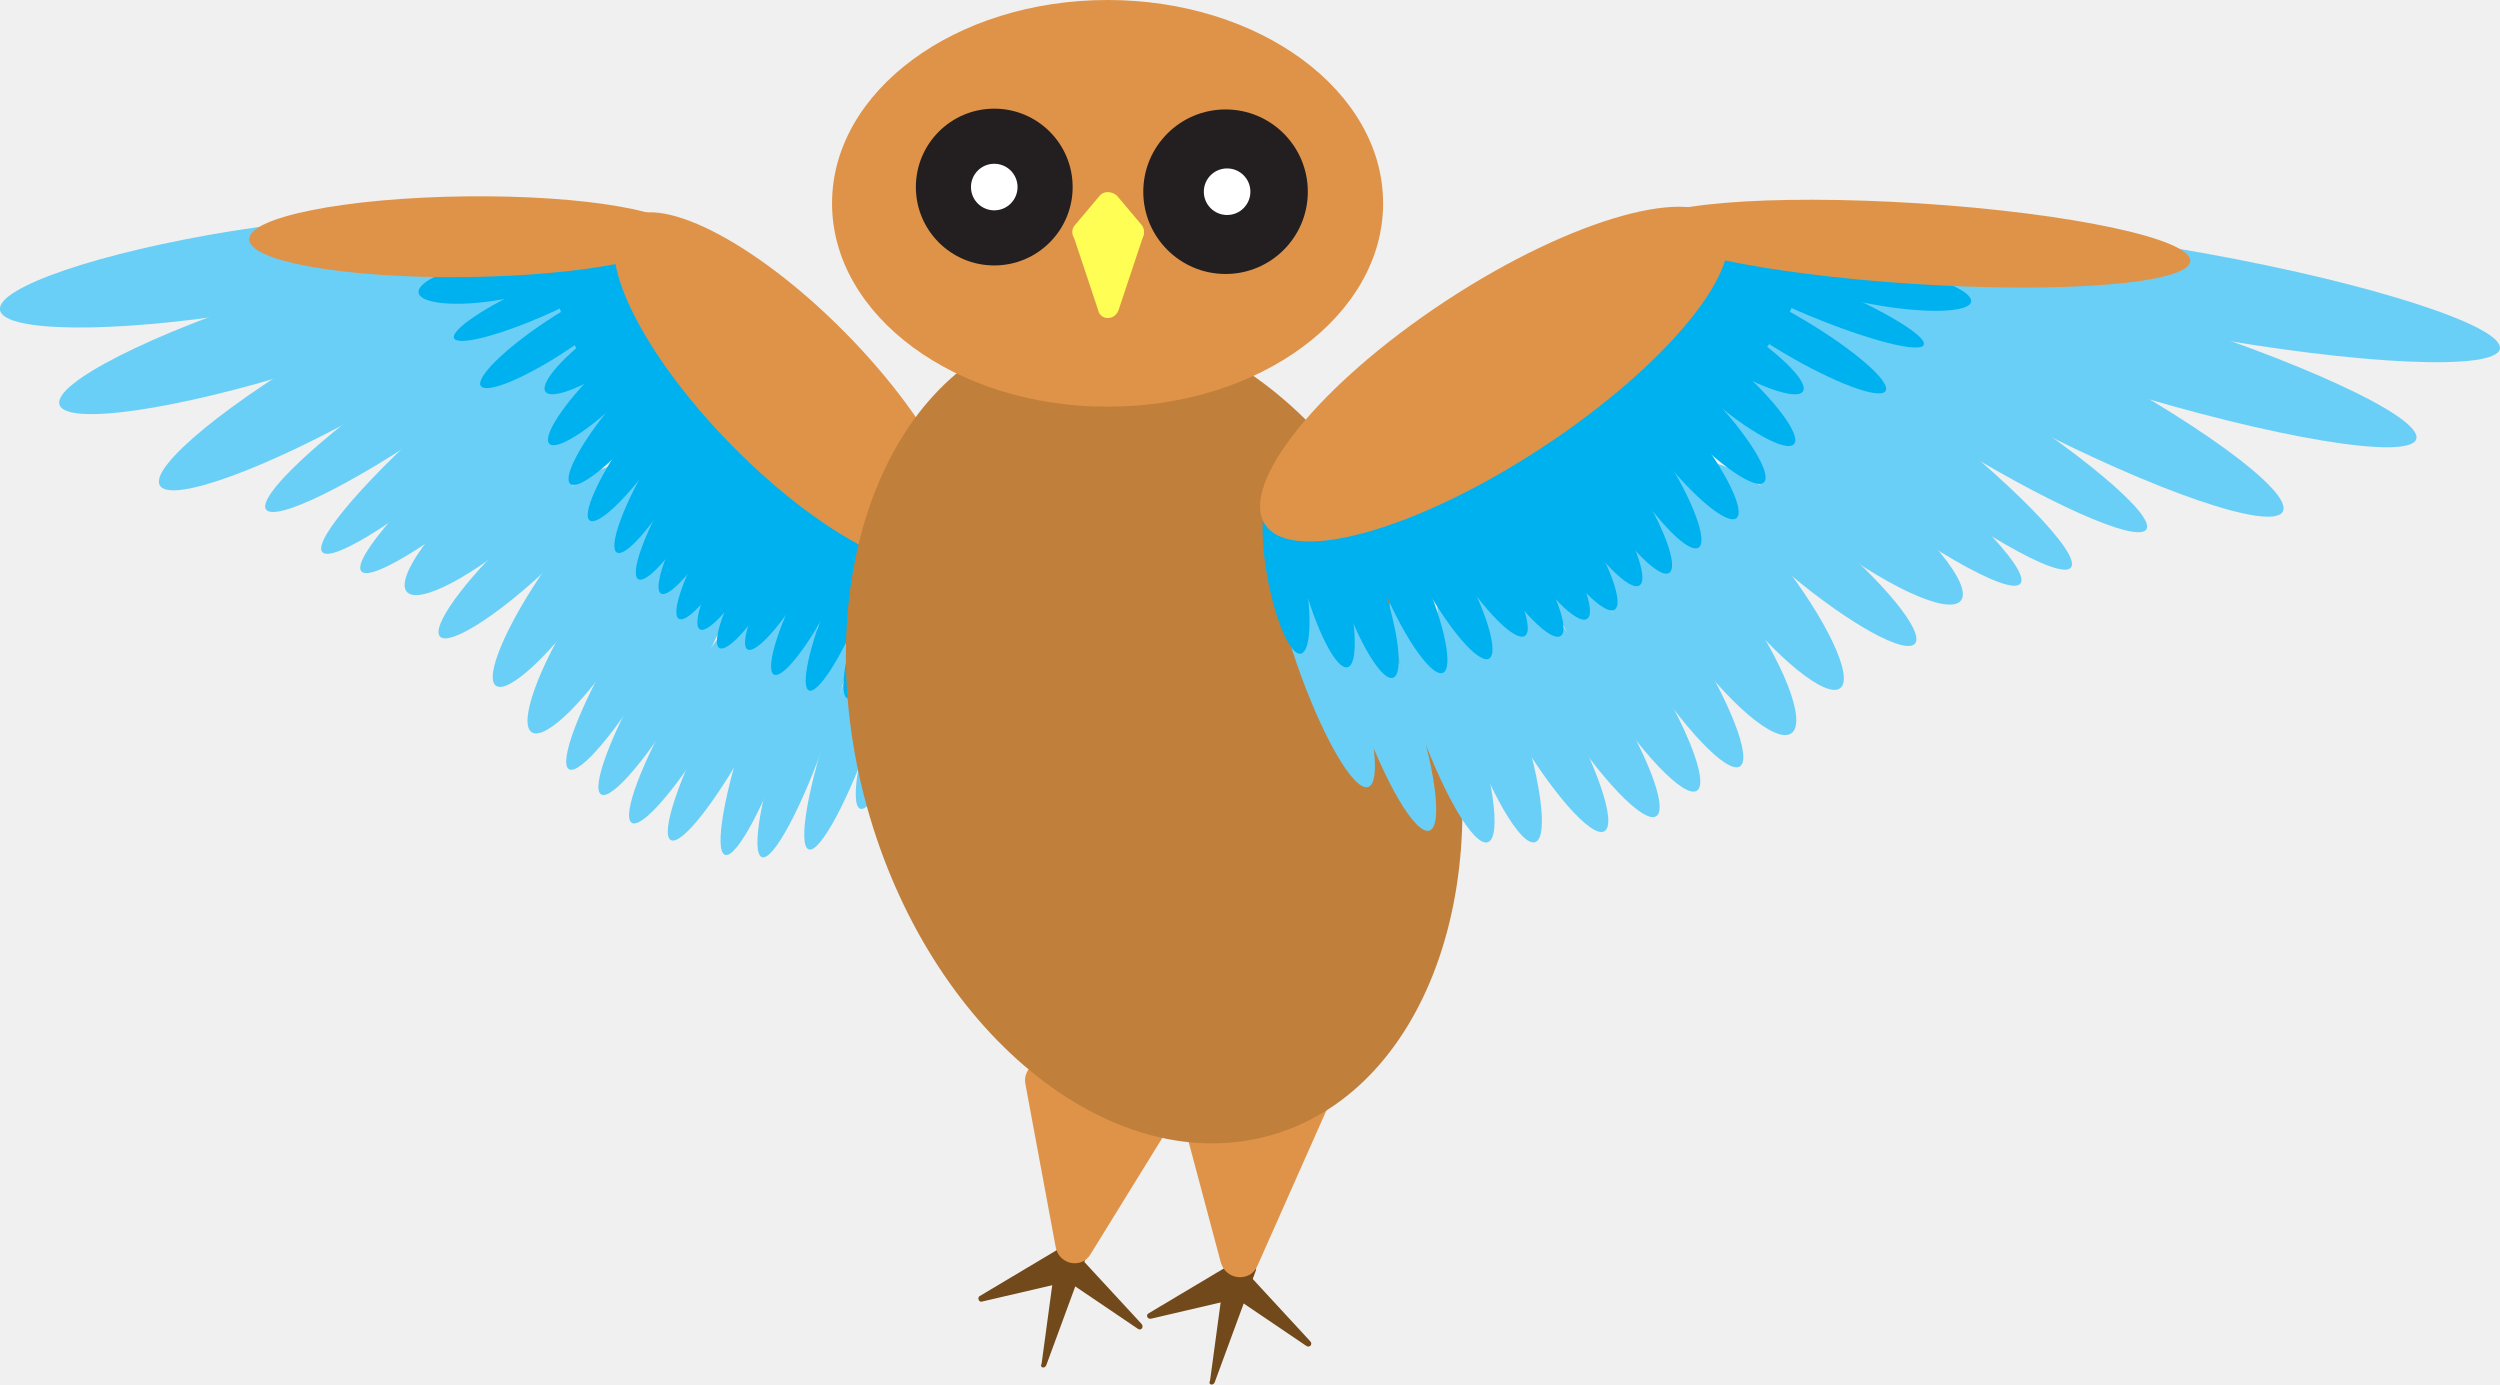
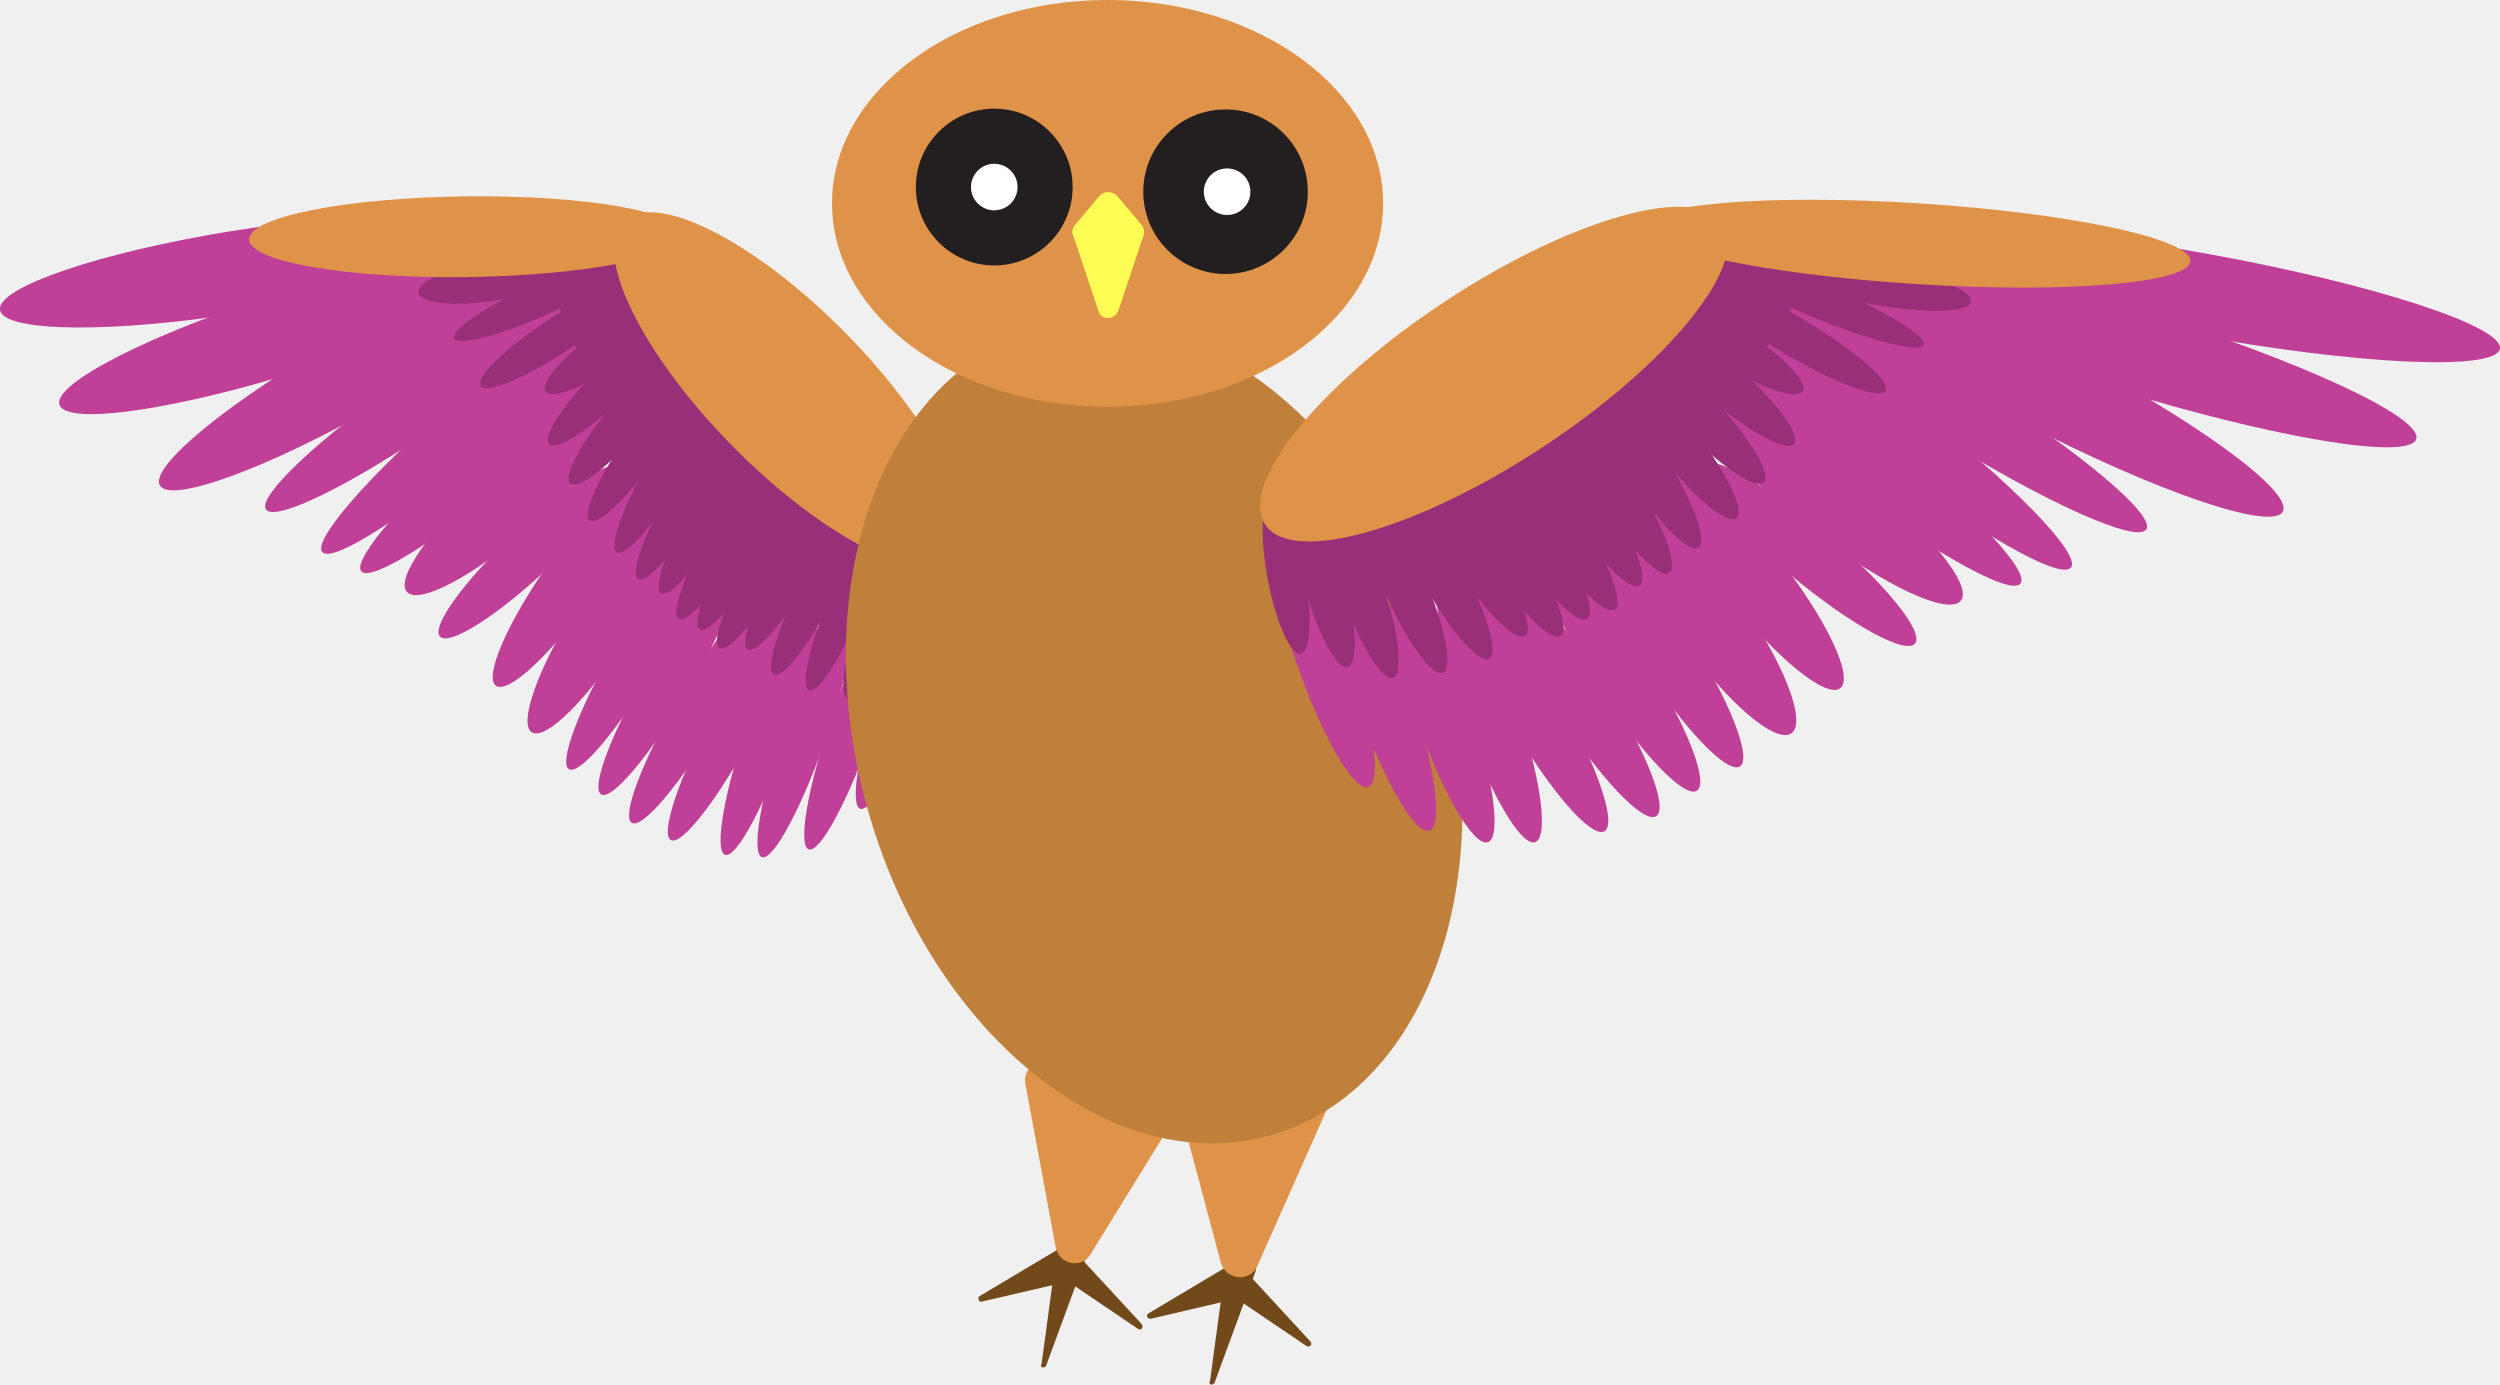
<svg xmlns="http://www.w3.org/2000/svg" version="1.1" x="0px" y="0px" viewBox="0 0 322.1 178.4" style="enable-background:new 0 0 322.1 178.4;" xml:space="preserve">
  <style type="text/css">
	.st0{fill:#71491A;}
	.st1{fill:#DF9348;}
- 	.st2{fill:#6ACFF6;}
- 	.st3{fill:#00B1F0;}
+ 	.st2{fill:#C04097;}
+ 	.st3{fill:#992F78;}
	.st4{fill:#C07F3B;}
	.st5{fill:#231F20;}
	.st6{fill:#FFFFFF;}
	.st7{fill:#FFFE54;}
</style>
  <g id="claws">
    <path class="st0" d="M134.8,175.9l5.3-14.4c0.1-0.2,0-0.4-0.2-0.5l-3.1-1.1c-0.2-0.1-0.5,0.1-0.5,0.3l-2.1,15.5   C133.9,176.2,134.6,176.4,134.8,175.9z" />
    <path class="st0" d="M126.5,167.7l12-2.8c0.2-0.1,0.4-0.3,0.3-0.5l-1.1-3.7c-0.1-0.3-0.4-0.4-0.6-0.2l-10.9,6.5   C125.9,167.2,126.1,167.8,126.5,167.7z" />
    <path class="st0" d="M147.1,170.6l-8.4-9.1c-0.2-0.2-0.5-0.2-0.6,0.1l-1.5,2.4c-0.1,0.2-0.1,0.4,0.1,0.5l9.9,6.7   C147,171.5,147.4,171,147.1,170.6z" />
    <path class="st0" d="M156.5,178.1l5.3-14.4c0.1-0.2,0-0.4-0.2-0.5l-3.1-1.1c-0.2-0.1-0.5,0.1-0.5,0.3l-2.1,15.5   C155.6,178.4,156.3,178.6,156.5,178.1z" />
    <path class="st0" d="M148.3,169.9l12-2.8c0.2-0.1,0.4-0.3,0.3-0.5l-1.1-3.7c-0.1-0.3-0.4-0.4-0.6-0.2l-10.9,6.5   C147.6,169.4,147.8,170,148.3,169.9z" />
    <path class="st0" d="M168.8,172.8l-8.4-9.1c-0.2-0.2-0.5-0.2-0.6,0.1l-1.5,2.4c-0.1,0.2-0.1,0.4,0.1,0.5l9.9,6.7   C168.7,173.7,169.2,173.2,168.8,172.8z" />
  </g>
  <g id="legs">
    <path class="st1" d="M140.5,161.6l10.8-17.5c0.9-1.4,0.1-3.3-1.5-3.7l-14.7-3.6c-1.7-0.4-3.3,1.1-3,2.8l3.9,21   C136.4,163,139.4,163.5,140.5,161.6z" />
    <path class="st1" d="M162,163.1l9.1-20.5c0.7-1.5-0.3-3.2-1.9-3.4l-15.2-2.1c-1.7-0.2-3.2,1.4-2.7,3.1l6,22.5   C158,165,161.1,165.2,162,163.1z" />
  </g>
  <g id="torso">
    <g id="back_wing_1_">
-       <g id="light_inner_copy">
+       <g id="light_inner_1_">
        <ellipse transform="matrix(0.3265 -0.9452 0.9452 0.3265 -4.2889 169.1712)" class="st2" cx="116.6" cy="87.6" rx="17.6" ry="2.8" />
        <ellipse transform="matrix(0.3265 -0.9452 0.9452 0.3265 -13.6517 166.3785)" class="st2" cx="109.9" cy="92.8" rx="17.6" ry="2.8" />
        <ellipse transform="matrix(0.3265 -0.9452 0.9452 0.3265 -18.6695 161.3831)" class="st2" cx="103.9" cy="93.8" rx="17.6" ry="2.8" />
        <ellipse transform="matrix(0.3265 -0.9452 0.9452 0.3265 -21.5705 156.6438)" class="st2" cx="99.1" cy="93.5" rx="17.6" ry="2.8" />
        <ellipse transform="matrix(0.5369 -0.8436 0.8436 0.5369 -31.7818 102.583)" class="st2" cx="77.6" cy="80.2" rx="16.8" ry="3.8" />
        <ellipse transform="matrix(0.4713 -0.882 0.882 0.4713 -32.1589 132.6268)" class="st2" cx="94.5" cy="93.1" rx="17.1" ry="2.9" />
        <ellipse transform="matrix(0.5057 -0.8627 0.8627 0.5057 -34.3605 122.7744)" class="st2" cx="90" cy="91.4" rx="17" ry="2.9" />
        <ellipse transform="matrix(0.5057 -0.8627 0.8627 0.5057 -33.1471 117.6193)" class="st2" cx="86.1" cy="87.7" rx="17" ry="2.9" />
        <ellipse transform="matrix(0.5057 -0.8627 0.8627 0.5057 -32.3256 112.4144)" class="st2" cx="81.9" cy="84.4" rx="17" ry="2.9" />
        <ellipse transform="matrix(0.5758 -0.8176 0.8176 0.5758 -29.8792 91.7837)" class="st2" cx="73.5" cy="74.7" rx="16.7" ry="3.5" />
        <ellipse transform="matrix(0.7286 -0.685 0.685 0.7286 -30.1897 66.107)" class="st2" cx="68.3" cy="71.1" rx="15.9" ry="3.1" />
        <ellipse transform="matrix(0.7513 -0.6599 0.6599 0.7513 -26.2057 59.4733)" class="st2" cx="65.8" cy="64.5" rx="17.8" ry="4.2" />
        <ellipse transform="matrix(0.9873 -0.1587 0.1587 0.9873 -5.1641 5.3187)" class="st2" cx="30.7" cy="35" rx="31.1" ry="5.3" />
        <ellipse transform="matrix(0.9534 -0.3018 0.3018 0.9534 -11.1056 13.3983)" class="st2" cx="37.8" cy="42.6" rx="31.6" ry="5.2" />
        <ellipse transform="matrix(0.8685 -0.4957 0.4957 0.8685 -17.6597 29.2184)" class="st2" cx="46.2" cy="47.9" rx="29.5" ry="5" />
        <ellipse transform="matrix(0.8221 -0.5694 0.5694 0.8221 -19.6923 40.2447)" class="st2" cx="54.6" cy="51.6" rx="24.7" ry="3.7" />
        <ellipse transform="matrix(0.7571 -0.6533 0.6533 0.7571 -20.949 52.9164)" class="st2" cx="60.7" cy="54.6" rx="25.3" ry="3.6" />
        <ellipse transform="matrix(0.7571 -0.6533 0.6533 0.7571 -21.3349 56.7747)" class="st2" cx="65.7" cy="57.1" rx="25.3" ry="3.6" />
      </g>
-       <g id="dark_inner_copy">
+       <g id="dark_inner_1_">
        <ellipse transform="matrix(0.2127 -0.9771 0.9771 0.2127 19.3603 179.3343)" class="st3" cx="121" cy="77.7" rx="10.1" ry="1.9" />
        <ellipse transform="matrix(0.2699 -0.9629 0.9629 0.2699 11.3735 169.2639)" class="st3" cx="117.3" cy="77.1" rx="12.3" ry="2.2" />
        <ellipse transform="matrix(0.3255 -0.9455 0.9455 0.3255 2.1735 159.945)" class="st3" cx="113.2" cy="78.4" rx="12.2" ry="2.2" />
        <ellipse transform="matrix(0.3847 -0.9231 0.9231 0.3847 -4.8274 148.3847)" class="st3" cx="108.9" cy="77.8" rx="12.1" ry="2.2" />
        <ellipse transform="matrix(0.4554 -0.8903 0.8903 0.4554 -10.6572 135.1409)" class="st3" cx="105.1" cy="76.3" rx="11.9" ry="2.3" />
        <ellipse transform="matrix(0.5041 -0.8636 0.8636 0.5041 -12.7846 124.7697)" class="st3" cx="102.3" cy="73.5" rx="11.8" ry="2.3" />
        <ellipse transform="matrix(0.5041 -0.8636 0.8636 0.5041 -14.37 121.4998)" class="st3" cx="98.6" cy="73.3" rx="11.8" ry="2.3" />
        <ellipse transform="matrix(0.504 -0.8637 0.8637 0.504 -13.5517 118.1615)" class="st3" cx="96.1" cy="70.9" rx="11.8" ry="2.3" />
        <ellipse transform="matrix(0.5041 -0.8636 0.8636 0.5041 -13.7786 115.1178)" class="st3" cx="93.4" cy="69.6" rx="11.8" ry="2.3" />
        <ellipse transform="matrix(0.5041 -0.8636 0.8636 0.5041 -11.8862 108.1352)" class="st3" cx="88.2" cy="64.4" rx="11.8" ry="2.3" />
        <ellipse transform="matrix(0.5041 -0.8636 0.8636 0.5041 -12.0695 111.5286)" class="st3" cx="91.1" cy="66.3" rx="11.8" ry="2.3" />
        <ellipse transform="matrix(0.5041 -0.8636 0.8636 0.5041 -10.3047 103.9995)" class="st3" cx="85.4" cy="61" rx="11.8" ry="2.3" />
        <ellipse transform="matrix(0.5763 -0.8172 0.8172 0.5763 -12.1433 91.91)" class="st3" cx="82.6" cy="57.7" rx="11.5" ry="2.3" />
        <ellipse transform="matrix(0.6438 -0.7652 0.7652 0.6438 -12.3569 80.9468)" class="st3" cx="80.8" cy="53.7" rx="11.3" ry="2.4" />
        <ellipse transform="matrix(0.7117 -0.7025 0.7025 0.7117 -12.0386 69.5088)" class="st3" cx="78.7" cy="49.4" rx="11.1" ry="2.4" />
        <ellipse transform="matrix(0.8175 -0.5759 0.5759 0.8175 -11.0747 53.5858)" class="st3" cx="79" cy="44.3" rx="10.7" ry="2.5" />
        <ellipse transform="matrix(0.8342 -0.5514 0.5514 0.8342 -11.9829 46.6902)" class="st3" cx="71.7" cy="43.3" rx="11.7" ry="2.3" />
        <ellipse transform="matrix(0.9126 -0.4088 0.4088 0.9126 -9.6239 31.9035)" class="st3" cx="69.8" cy="38.5" rx="12.4" ry="2.1" />
        <ellipse transform="matrix(0.9868 -0.1622 0.1622 0.9868 -5.0114 10.8198)" class="st3" cx="63.7" cy="36.1" rx="9.9" ry="2.6" />
        <ellipse transform="matrix(0.6707 -0.7417 0.7417 0.6707 -8.0986 89.9666)" class="st3" cx="97.3" cy="54.1" rx="12.2" ry="32.9" />
      </g>
      <ellipse id="outer_part_3_" transform="matrix(0.7127 -0.7015 0.7015 0.7127 -6.0344 85.7598)" class="st1" cx="101.7" cy="50.2" rx="10.3" ry="30.4" />
      <ellipse id="outer_part_2_" transform="matrix(0.9999 -1.215480e-02 1.215480e-02 0.9999 -0.366 0.7321)" class="st1" cx="60" cy="30.5" rx="27.9" ry="5.2" />
    </g>
    <ellipse id="body_1_" transform="matrix(0.9589 -0.2838 0.2838 0.9589 -20.6786 46.083)" class="st4" cx="148.7" cy="94.4" rx="38.2" ry="54" />
    <g id="front_wing">
      <g id="light_inner">
        <ellipse transform="matrix(0.9448 -0.3275 0.3275 0.9448 -18.2478 60.4477)" class="st2" cx="170.4" cy="84.4" rx="3.5" ry="18" />
        <ellipse transform="matrix(0.9448 -0.3275 0.3275 0.9448 -19.6516 63.3602)" class="st2" cx="178.3" cy="90" rx="3.5" ry="18" />
        <ellipse transform="matrix(0.9448 -0.3275 0.3275 0.9448 -19.7087 65.9025)" class="st2" cx="185.8" cy="91.5" rx="3.5" ry="18" />
        <ellipse transform="matrix(0.9448 -0.3275 0.3275 0.9448 -19.3737 67.8916)" class="st2" cx="191.9" cy="91.5" rx="3.5" ry="18" />
        <ellipse transform="matrix(0.8161 -0.5779 0.5779 0.8161 -5.5836 142.0335)" class="st2" cx="220.4" cy="79.8" rx="4.5" ry="18" />
        <ellipse transform="matrix(0.866 -0.5 0.5 0.866 -19.2438 111.1198)" class="st2" cx="197.7" cy="91.5" rx="3.5" ry="18" />
        <ellipse transform="matrix(0.8424 -0.5389 0.5389 0.8424 -16.4103 123.9527)" class="st2" cx="203.7" cy="90" rx="3.5" ry="18" />
        <ellipse transform="matrix(0.8424 -0.5389 0.5389 0.8424 -13.7747 126.251)" class="st2" cx="208.9" cy="86.7" rx="3.5" ry="18" />
        <ellipse transform="matrix(0.8424 -0.5389 0.5389 0.8424 -11.2752 128.75)" class="st2" cx="214.5" cy="83.6" rx="3.5" ry="18" />
        <ellipse transform="matrix(0.7865 -0.6176 0.6176 0.7865 2.2217 155.4859)" class="st2" cx="226" cy="74.5" rx="4.1" ry="18" />
        <ellipse transform="matrix(0.6415 -0.7671 0.7671 0.6415 28.7458 204.2271)" class="st2" cx="232.9" cy="71.4" rx="3.5" ry="18" />
        <ellipse transform="matrix(0.6127 -0.7903 0.7903 0.6127 40.349 212.1573)" class="st2" cx="236.6" cy="64.9" rx="4.6" ry="20.3" />
        <ellipse transform="matrix(0.1789 -0.9839 0.9839 0.1789 195.5911 310.1974)" class="st2" cx="283.6" cy="37.9" rx="5.3" ry="39.1" />
        <ellipse transform="matrix(0.2945 -0.9556 0.9556 0.2945 150.2539 293.6277)" class="st2" cx="274" cy="45" rx="5.3" ry="39.1" />
        <ellipse transform="matrix(0.461 -0.8874 0.8874 0.461 97.5851 260.0603)" class="st2" cx="262.9" cy="49.7" rx="5.3" ry="35.2" />
        <ellipse transform="matrix(0.5302 -0.8479 0.8479 0.5302 73.5776 238.5011)" class="st2" cx="252" cy="52.9" rx="4" ry="28.9" />
        <ellipse transform="matrix(0.6127 -0.7903 0.7903 0.6127 50.7077 214.2978)" class="st2" cx="244" cy="55.4" rx="4" ry="28.9" />
        <ellipse transform="matrix(0.6127 -0.7903 0.7903 0.6127 46.5208 209.942)" class="st2" cx="237.5" cy="57.5" rx="4" ry="28.9" />
      </g>
      <g id="dark_inner">
        <ellipse transform="matrix(0.9826 -0.1856 0.1856 0.9826 -10.8902 32.0408)" class="st3" cx="165.7" cy="74.2" rx="2.4" ry="10.2" />
        <ellipse transform="matrix(0.9662 -0.2579 0.2579 0.9662 -13.2991 46.4288)" class="st3" cx="170.4" cy="73.9" rx="2.7" ry="12.5" />
        <ellipse transform="matrix(0.9448 -0.3275 0.3275 0.9448 -15.0566 61.6208)" class="st3" cx="175.4" cy="75.5" rx="2.7" ry="12.5" />
        <ellipse transform="matrix(0.9166 -0.3998 0.3998 0.9166 -14.967 78.6217)" class="st3" cx="180.9" cy="75.2" rx="2.7" ry="12.5" />
        <ellipse transform="matrix(0.8754 -0.4835 0.4835 0.8754 -12.5753 99.0536)" class="st3" cx="185.8" cy="73.9" rx="2.7" ry="12.5" />
        <ellipse transform="matrix(0.8424 -0.5389 0.5389 0.8424 -8.5518 113.4805)" class="st3" cx="189.7" cy="71.4" rx="2.7" ry="12.5" />
        <ellipse transform="matrix(0.8424 -0.5389 0.5389 0.8424 -7.8223 115.9747)" class="st3" cx="194.3" cy="71.4" rx="2.7" ry="12.5" />
        <ellipse transform="matrix(0.8425 -0.5388 0.5388 0.8425 -6.1077 117.4269)" class="st3" cx="197.7" cy="69.2" rx="2.7" ry="12.5" />
        <ellipse transform="matrix(0.8424 -0.5389 0.5389 0.8424 -4.9267 119.2143)" class="st3" cx="201.3" cy="68" rx="2.7" ry="12.5" />
        <ellipse transform="matrix(0.8424 -0.5389 0.5389 0.8424 -1.2613 122.2086)" class="st3" cx="208.3" cy="63.3" rx="2.7" ry="12.5" />
        <ellipse transform="matrix(0.8424 -0.5389 0.5389 0.8424 -2.7486 120.4281)" class="st3" cx="204.5" cy="64.9" rx="2.7" ry="12.5" />
        <ellipse transform="matrix(0.8424 -0.5389 0.5389 0.8424 1.0936 123.7785)" class="st3" cx="212.1" cy="60" rx="2.7" ry="12.5" />
        <ellipse transform="matrix(0.7865 -0.6176 0.6176 0.7865 10.9732 145.5779)" class="st3" cx="216" cy="56.9" rx="2.7" ry="12.5" />
        <ellipse transform="matrix(0.7265 -0.6872 0.6872 0.7265 23.291 164.7864)" class="st3" cx="218.7" cy="53.1" rx="2.7" ry="12.5" />
        <ellipse transform="matrix(0.6579 -0.7531 0.7531 0.6579 38.9703 183.7201)" class="st3" cx="221.7" cy="49" rx="2.7" ry="12.5" />
        <ellipse transform="matrix(0.5302 -0.8479 0.8479 0.5302 67.0139 208.5501)" class="st3" cx="221.7" cy="43.8" rx="2.7" ry="12.5" />
        <ellipse transform="matrix(0.5102 -0.86 0.86 0.5102 75.9275 219.9754)" class="st3" cx="231.1" cy="43.3" rx="2.5" ry="13.8" />
        <ellipse transform="matrix(0.3844 -0.9232 0.9232 0.3844 108.2807 239.6865)" class="st3" cx="233.9" cy="38.7" rx="2.2" ry="15.1" />
        <ellipse transform="matrix(0.1789 -0.9839 0.9839 0.1789 162.3925 268.0022)" class="st3" cx="241.8" cy="36.7" rx="2.6" ry="12.4" />
        <ellipse transform="matrix(0.866 -0.5 0.5 0.866 0.3207 105.8776)" class="st3" cx="197.7" cy="52.3" rx="38.8" ry="13.1" />
      </g>
      <ellipse id="outer_part_1_" transform="matrix(0.8358 -0.549 0.549 0.8358 5.1514 113.5971)" class="st1" cx="192.5" cy="48.2" rx="35.3" ry="11.3" />
      <ellipse id="outer_part" transform="matrix(6.375238e-02 -0.998 0.998 6.375238e-02 199.8938 275.798)" class="st1" cx="246.9" cy="31.4" rx="5.2" ry="35.3" />
    </g>
  </g>
  <g id="wings">
</g>
  <g id="head">
    <ellipse class="st1" cx="142.7" cy="26.2" rx="35.5" ry="26.2" />
  </g>
  <g id="eyes">
    <circle id="left_eye" class="st5" cx="128.1" cy="24.1" r="10.1" />
    <circle id="right_eye" class="st5" cx="157.9" cy="24.7" r="10.6" />
    <g id="pupils">
      <circle class="st6" cx="128.1" cy="24.1" r="3" />
      <circle class="st6" cx="158.1" cy="24.7" r="3" />
    </g>
  </g>
  <g id="beak">
    <path class="st7" d="M144.1,40l3.2-9.6c0.3-0.9-0.4-1.8-1.3-1.8h-6.4c-1,0-1.6,0.9-1.3,1.8l3.2,9.6C141.8,41.3,143.6,41.3,144.1,40   z" />
    <path class="st7" d="M141.7,25.2l-3.2,3.8c-0.8,0.9-0.1,2.3,1.1,2.3l6.4,0c1.2,0,1.8-1.4,1.1-2.3l-3.2-3.8   C143.2,24.6,142.2,24.6,141.7,25.2z" />
  </g>
</svg>
